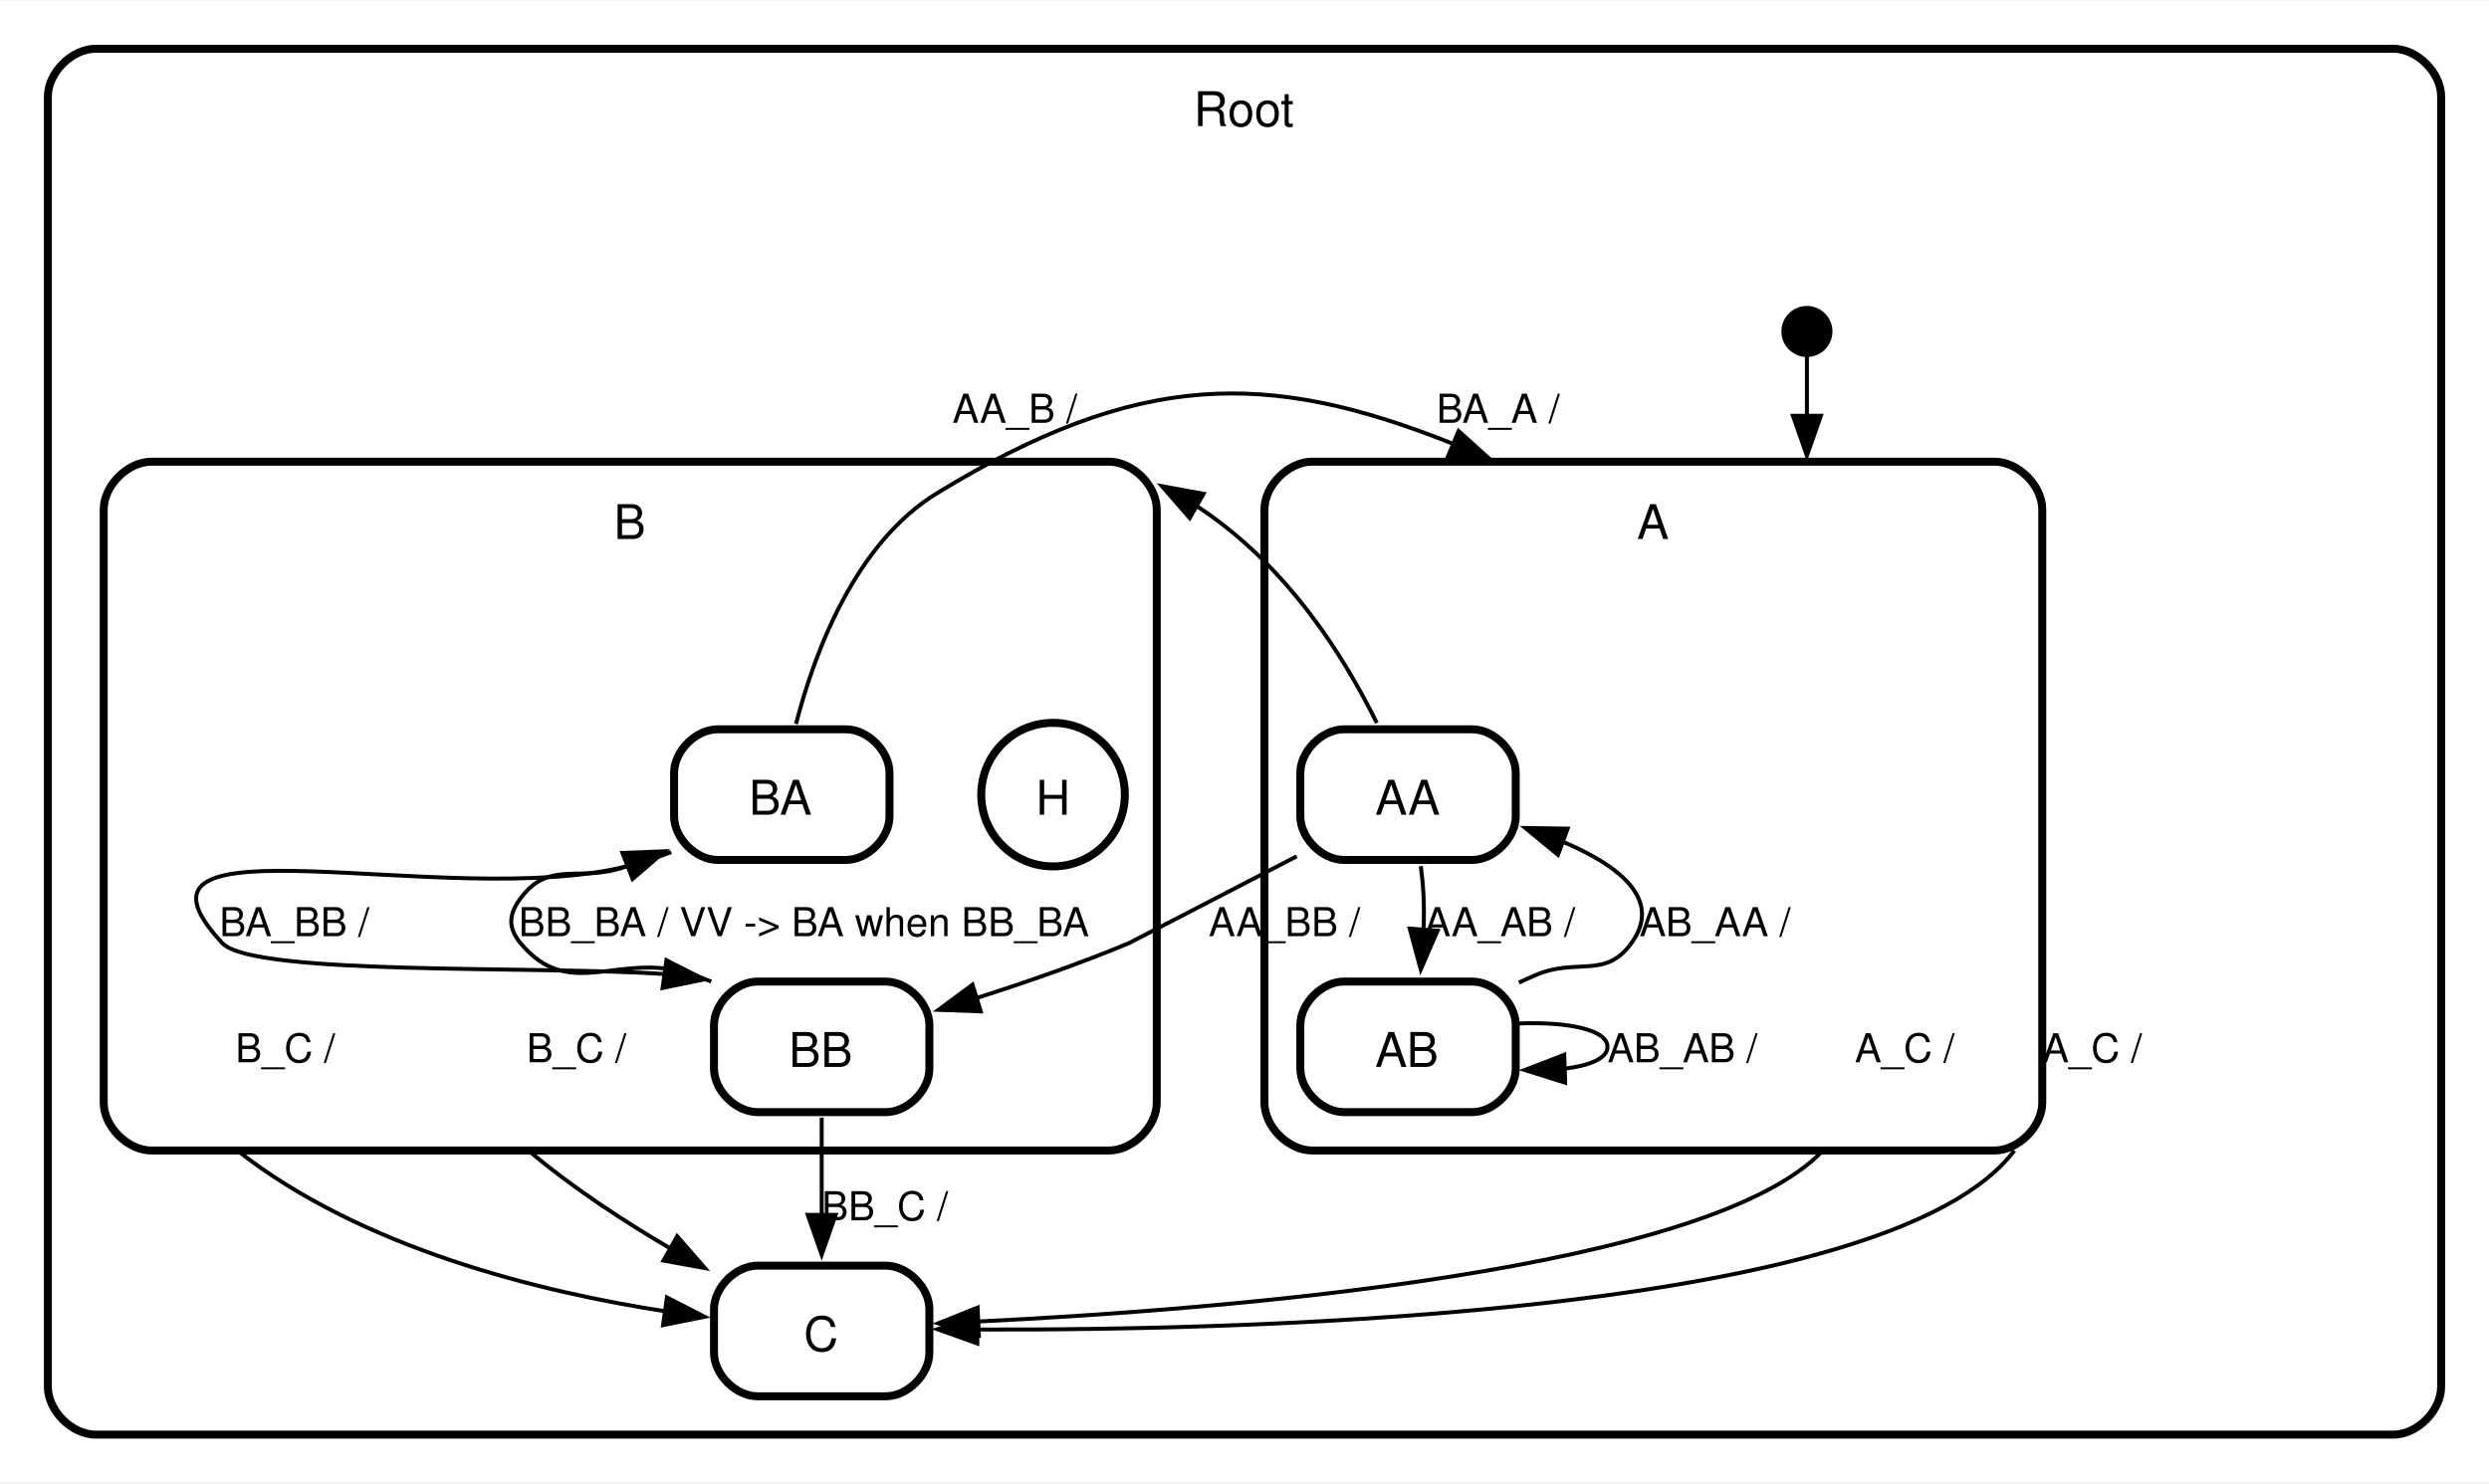
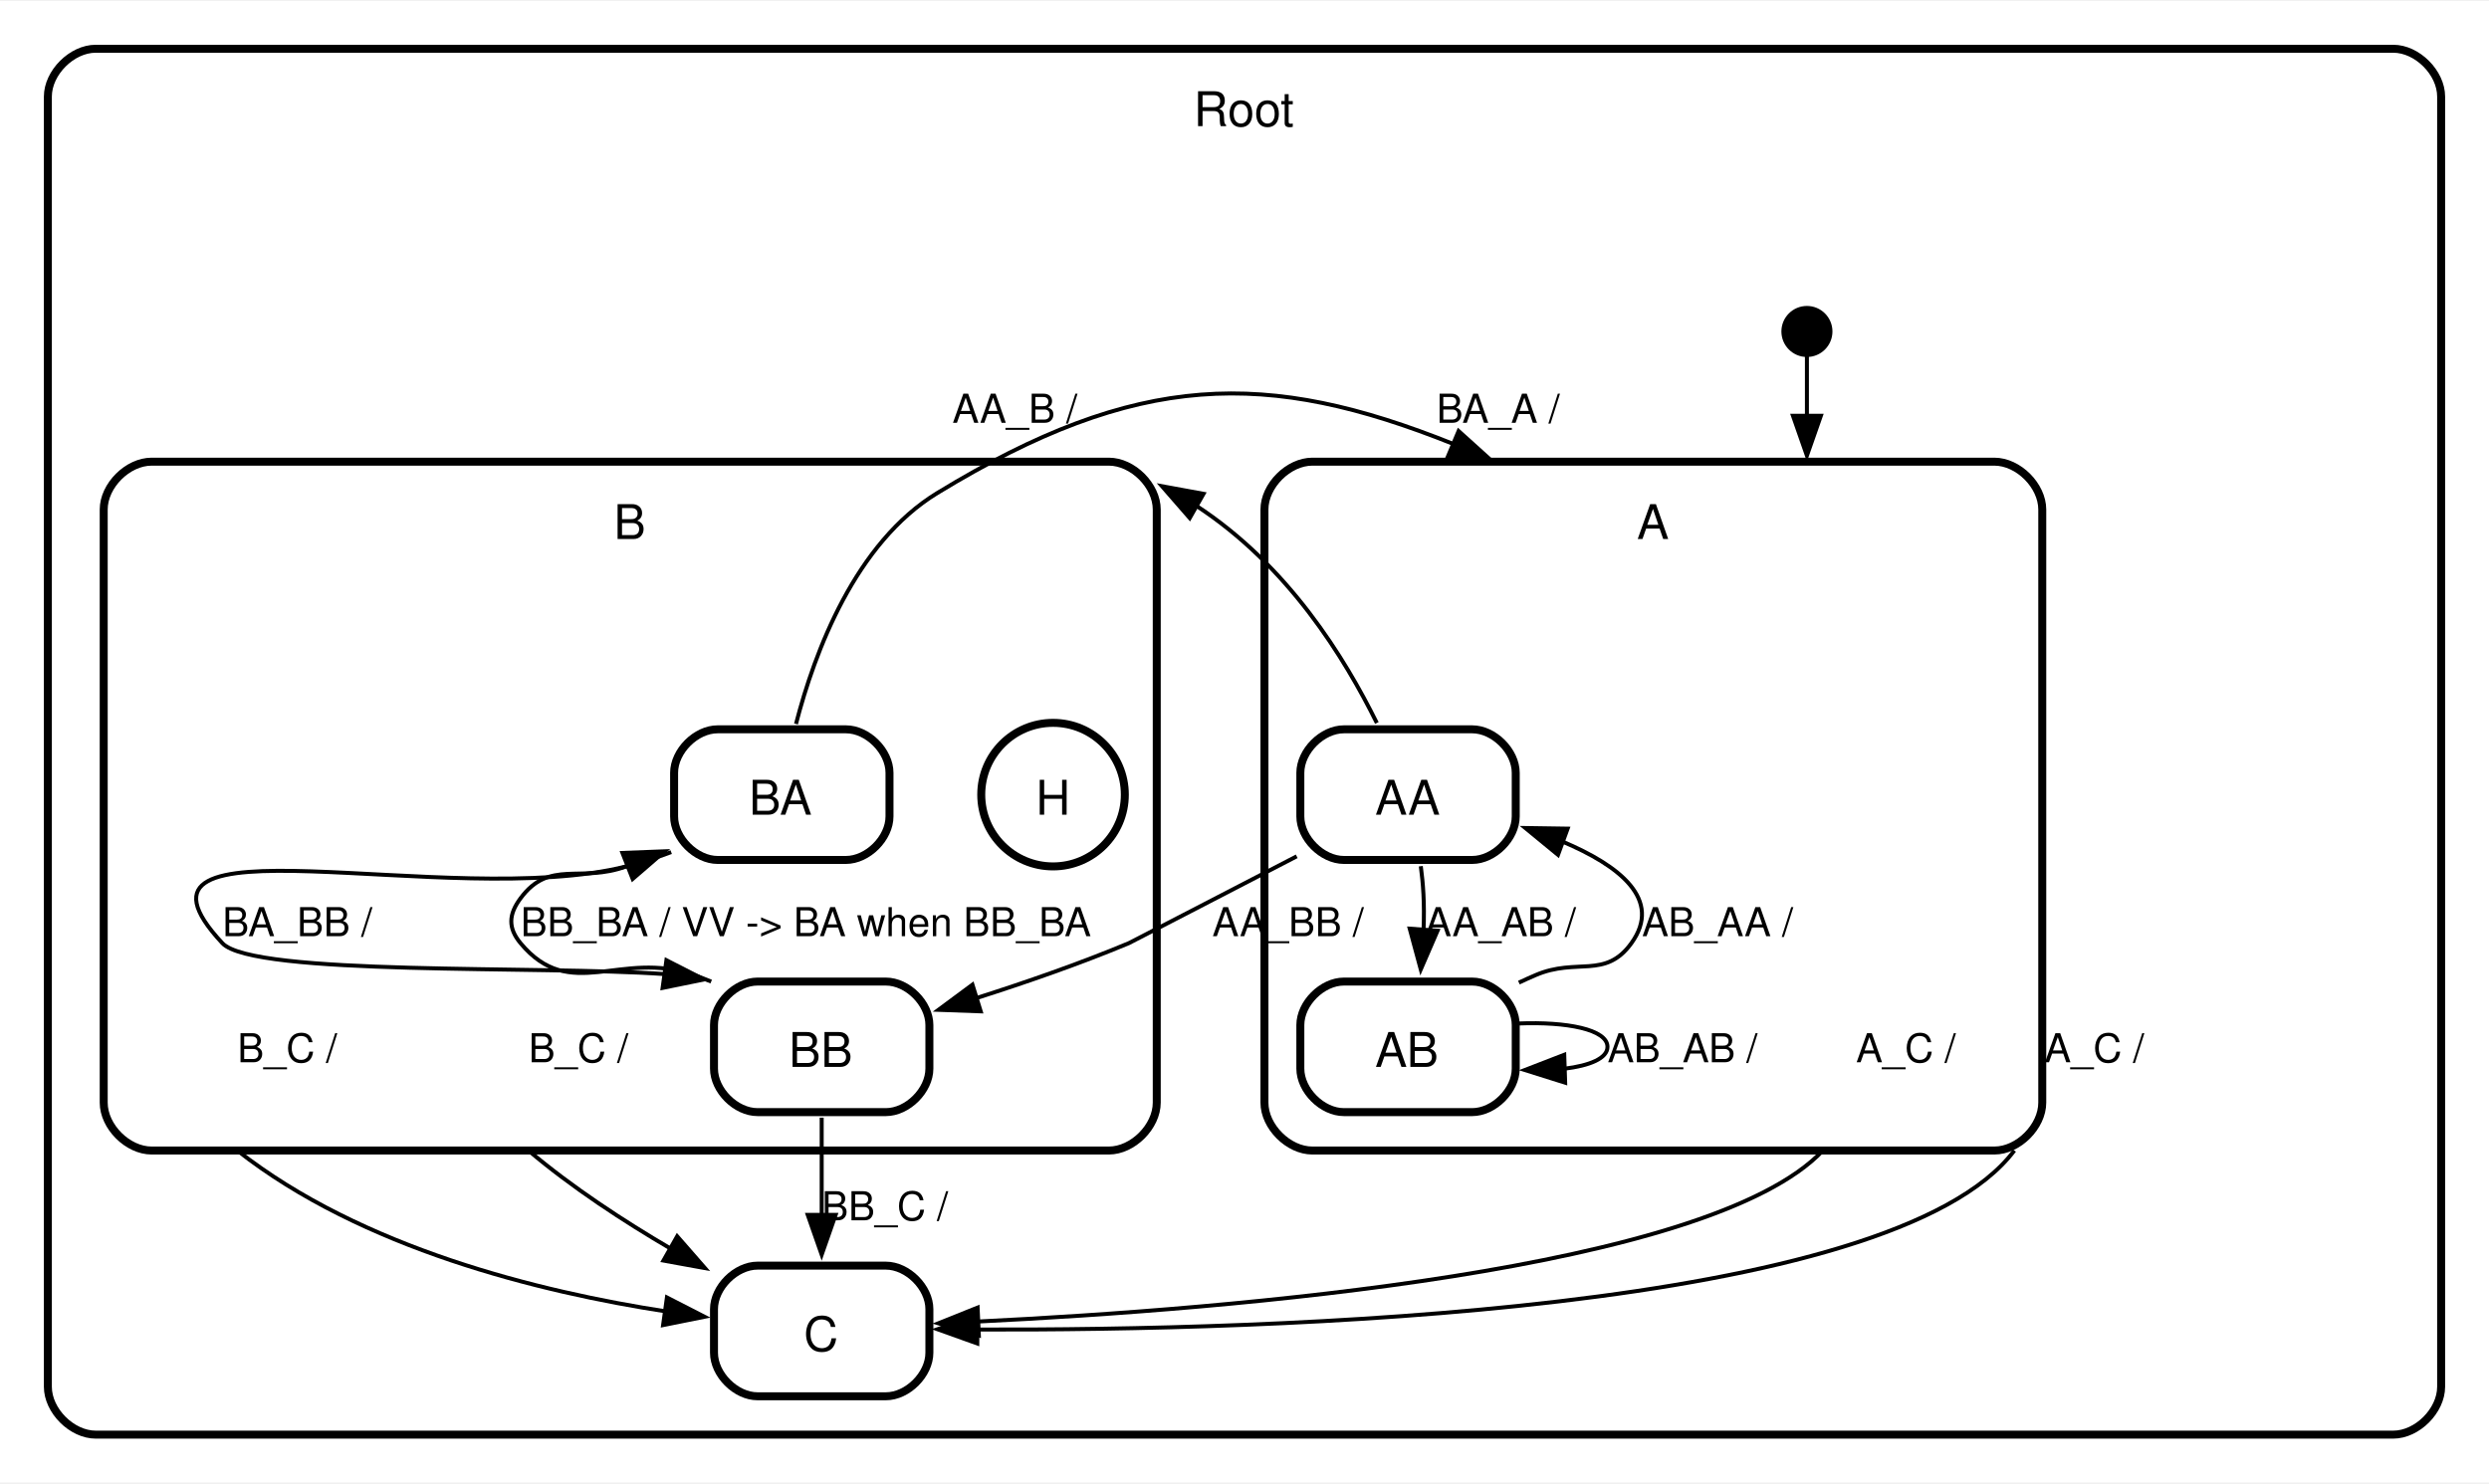
<svg xmlns="http://www.w3.org/2000/svg" height="372pt" preserveAspectRatio="xMidYMid meet" viewBox="0.00 0.00 624.00 371.55" width="624pt">
  <g class="graph" id="graph0" transform="scale(1 1) rotate(0) translate(4 367.55)">
    <polygon fill="white" points="-4,4 -4,-367.55 620,-367.55 620,4 -4,4" stroke="none" />
    <g class="cluster state regular" id="clust1">
      <path d="M20,-8C20,-8 596,-8 596,-8 602,-8 608,-14 608,-20 608,-20 608,-343.55 608,-343.55 608,-349.55 602,-355.55 596,-355.55 596,-355.55 20,-355.55 20,-355.55 14,-355.55 8,-349.55 8,-343.55 8,-343.55 8,-20 8,-20 8,-14 14,-8 20,-8" fill="none" stroke="black" stroke-width="2" />
      <text font-family="Helvetica,sans-Serif" font-size="12.00" text-anchor="start" x="295.25" y="-336.15">Root</text>
    </g>
    <g class="cluster state regular" id="clust2">
      <path d="M325,-79.25C325,-79.25 496,-79.25 496,-79.25 502,-79.25 508,-85.25 508,-91.25 508,-91.25 508,-240 508,-240 508,-246 502,-252 496,-252 496,-252 325,-252 325,-252 319,-252 313,-246 313,-240 313,-240 313,-91.25 313,-91.25 313,-85.25 319,-79.25 325,-79.25" fill="none" stroke="black" stroke-width="2" />
      <text font-family="Helvetica,sans-Serif" font-size="12.00" text-anchor="start" x="406.38" y="-232.6">A</text>
    </g>
    <g class="cluster state regular" id="clust3">
      <path d="M34,-79.25C34,-79.25 274,-79.25 274,-79.25 280,-79.25 286,-85.25 286,-91.25 286,-91.25 286,-240 286,-240 286,-246 280,-252 274,-252 274,-252 34,-252 34,-252 28,-252 22,-246 22,-240 22,-240 22,-91.25 22,-91.25 22,-85.25 28,-79.25 34,-79.25" fill="none" stroke="black" stroke-width="2" />
      <text font-family="Helvetica,sans-Serif" font-size="12.00" text-anchor="start" x="149.88" y="-232.6">B</text>
    </g>
    <g class="node state initial" id="node2">
      <ellipse cx="449" cy="-284.65" fill="black" rx="5.4" ry="5.4" stroke="black" stroke-width="2" />
    </g>
    <g class="edge transition" id="edge3">
      <path d="M449,-278.45C449,-274.87 449,-269.64 449,-263.39" fill="none" stroke="black" />
      <polygon fill="black" points="452.5,-263.51 449,-253.51 445.5,-263.51 452.5,-263.51" stroke="black" />
      <text font-family="Helvetica,sans-Serif" font-size="10.00" text-anchor="middle" x="450.5" y="-261.75"> </text>
    </g>
    <g class="node state regular" id="node3">
      <polygon fill="#ffffff" fill-opacity="0.004" points="230,-52 174,-52 174,-16 230,-16 230,-52" stroke="none" stroke-width="2" />
      <text font-family="Helvetica,sans-Serif" font-size="12.00" text-anchor="start" x="197.5" y="-28.98">C</text>
      <path d="M185.92,-17.62C185.92,-17.62 218.08,-17.62 218.08,-17.62 223.54,-17.62 229,-23.08 229,-28.54 229,-28.54 229,-39.46 229,-39.46 229,-44.92 223.54,-50.38 218.08,-50.38 218.08,-50.38 185.92,-50.38 185.92,-50.38 180.46,-50.38 175,-44.92 175,-39.46 175,-39.46 175,-28.54 175,-28.54 175,-23.08 180.46,-17.62 185.92,-17.62" fill="none" stroke="black" stroke-width="2" />
    </g>
    <g class="edge transition" id="edge1">
      <path d="M453,-79.25C424.71,-49.22 304.45,-39.46 241.22,-36.37" fill="none" stroke="black" />
      <polygon fill="black" points="241.4,-32.88 231.25,-35.92 241.09,-39.87 241.4,-32.88" stroke="black" />
-       <text font-family="Helvetica,sans-Serif" font-size="10.00" text-anchor="start" x="461" y="-101.38">A_C /   </text>
+       <text font-family="Helvetica,sans-Serif" font-size="10.00" text-anchor="start" x="461.3" y="-101.38">A_C /   </text>
    </g>
    <g class="edge transition" id="edge4">
      <path d="M501,-79.25C470.44,-38.51 314.31,-34.11 240.61,-34.36" fill="none" stroke="black" />
      <polygon fill="black" points="241.01,-30.86 231.04,-34.43 241.06,-37.86 241.01,-30.86" stroke="black" />
-       <text font-family="Helvetica,sans-Serif" font-size="10.00" text-anchor="start" x="508" y="-101.38">A_C /   </text>
+       <text font-family="Helvetica,sans-Serif" font-size="10.00" text-anchor="start" x="508.53" y="-101.38">A_C /   </text>
    </g>
    <g class="node state regular" id="node5">
      <polygon fill="#ffffff" fill-opacity="0.004" points="377,-186.5 321,-186.5 321,-150.5 377,-150.5 377,-186.5" stroke="none" stroke-width="2" />
      <text font-family="Helvetica,sans-Serif" font-size="12.00" text-anchor="start" x="340.75" y="-163.47">AA</text>
      <path d="M332.92,-152.12C332.92,-152.12 365.08,-152.12 365.08,-152.12 370.54,-152.12 376,-157.58 376,-163.04 376,-163.04 376,-173.96 376,-173.96 376,-179.42 370.54,-184.88 365.08,-184.88 365.08,-184.88 332.92,-184.88 332.92,-184.88 327.46,-184.88 322,-179.42 322,-173.96 322,-173.96 322,-163.04 322,-163.04 322,-157.58 327.46,-152.12 332.92,-152.12" fill="none" stroke="black" stroke-width="2" />
    </g>
    <g class="node state regular" id="node6">
      <polygon fill="#ffffff" fill-opacity="0.004" points="377,-123.25 321,-123.25 321,-87.25 377,-87.25 377,-123.25" stroke="none" stroke-width="2" />
      <text font-family="Helvetica,sans-Serif" font-size="12.00" text-anchor="start" x="340.75" y="-100.22">AB</text>
      <path d="M332.92,-88.88C332.92,-88.88 365.08,-88.88 365.08,-88.88 370.54,-88.88 376,-94.33 376,-99.79 376,-99.79 376,-110.71 376,-110.71 376,-116.17 370.54,-121.62 365.08,-121.62 365.08,-121.62 332.92,-121.62 332.92,-121.62 327.46,-121.62 322,-116.17 322,-110.71 322,-110.71 322,-99.79 322,-99.79 322,-94.33 327.46,-88.88 332.92,-88.88" fill="none" stroke="black" stroke-width="2" />
    </g>
    <g class="edge transition" id="edge5">
      <path d="M352.2,-150.55C352.76,-146.28 353.18,-141.59 352.88,-134.18" fill="none" stroke="black" />
      <polygon fill="black" points="356.4,-134.38 352.19,-124.66 349.42,-134.89 356.4,-134.38" stroke="black" />
-       <text font-family="Helvetica,sans-Serif" font-size="10.00" text-anchor="start" x="353" y="-133">AA_AB /   </text>
+       <text font-family="Helvetica,sans-Serif" font-size="10.00" text-anchor="start" x="353.2" y="-133">AA_AB /   </text>
    </g>
    <g class="edge transition" id="edge6">
      <path d="M341.18,-186.47C333.15,-202.66 319.04,-225.91 295.76,-241.04" fill="none" stroke="black" />
      <polygon fill="black" points="294.27,-237.86 287.31,-245.85 297.73,-243.94 294.27,-237.86" stroke="black" />
      <text font-family="Helvetica,sans-Serif" font-size="10.00" text-anchor="start" x="234.75" y="-261.75">AA_B /   </text>
    </g>
    <g class="node state regular" id="node9">
      <polygon fill="#ffffff" fill-opacity="0.004" points="230,-123.25 174,-123.25 174,-87.25 230,-87.25 230,-123.25" stroke="none" stroke-width="2" />
      <text font-family="Helvetica,sans-Serif" font-size="12.00" text-anchor="start" x="193.75" y="-100.22">BB</text>
      <path d="M185.92,-88.88C185.92,-88.88 218.08,-88.88 218.08,-88.88 223.54,-88.88 229,-94.33 229,-99.79 229,-99.79 229,-110.71 229,-110.71 229,-116.17 223.54,-121.62 218.08,-121.62 218.08,-121.62 185.92,-121.62 185.92,-121.62 180.46,-121.62 175,-116.17 175,-110.71 175,-110.71 175,-99.79 175,-99.79 175,-94.33 180.46,-88.88 185.92,-88.88" fill="none" stroke="black" stroke-width="2" />
    </g>
    <g class="edge transition" id="edge7">
      <path d="M321.09,-153.03C301.71,-142.98 279.29,-131.37 279,-131.25 266.79,-126.15 253.14,-121.41 240.77,-117.47" fill="none" stroke="black" />
      <polygon fill="black" points="241.87,-114.15 231.28,-114.53 239.8,-120.84 241.87,-114.15" stroke="black" />
-       <text font-family="Helvetica,sans-Serif" font-size="10.00" text-anchor="start" x="299" y="-133">AA_BB /   </text>
+       <text font-family="Helvetica,sans-Serif" font-size="10.00" text-anchor="start" x="299.91" y="-133">AA_BB /   </text>
    </g>
    <g class="edge transition" id="edge8">
      <path d="M376.79,-121.36C378.2,-122.02 379.61,-122.66 381,-123.25 391.33,-127.68 398.43,-122.13 405,-131.25 412.9,-142.21 401.97,-150.71 387.73,-156.72" fill="none" stroke="black" />
      <polygon fill="black" points="386.6,-153.4 378.41,-160.13 389.01,-159.97 386.6,-153.4" stroke="black" />
-       <text font-family="Helvetica,sans-Serif" font-size="10.00" text-anchor="start" x="407" y="-133">AB_AA /   </text>
+       <text font-family="Helvetica,sans-Serif" font-size="10.00" text-anchor="start" x="407.64" y="-133">AB_AA /   </text>
    </g>
    <g class="edge transition" id="edge9">
      <path d="M376.77,-111.11C388.74,-111.59 399,-109.64 399,-105.25 399,-102.37 394.58,-100.54 388.16,-99.76" fill="none" stroke="black" />
      <polygon fill="black" points="388.39,-96.26 378.28,-99.44 388.16,-103.26 388.39,-96.26" stroke="black" />
      <text font-family="Helvetica,sans-Serif" font-size="10.00" text-anchor="start" x="399" y="-101.38">AB_AB /   </text>
    </g>
    <g class="edge transition" id="edge2">
      <path d="M55.5,-79.25C86.66,-54.76 131.25,-43.78 163.04,-38.89" fill="none" stroke="black" />
      <polygon fill="black" points="163.2,-42.4 172.63,-37.56 162.24,-35.47 163.2,-42.4" stroke="black" />
-       <text font-family="Helvetica,sans-Serif" font-size="10.00" text-anchor="start" x="55" y="-101.38">B_C /   </text>
+       <text font-family="Helvetica,sans-Serif" font-size="10.00" text-anchor="start" x="55.5" y="-101.38">B_C /   </text>
    </g>
    <g class="edge transition" id="edge10">
      <path d="M128.5,-79.25C139.33,-70.07 152.28,-61.59 164.28,-54.56" fill="none" stroke="black" />
      <polygon fill="black" points="165.77,-57.74 172.74,-49.76 162.32,-51.65 165.77,-57.74" stroke="black" />
-       <text font-family="Helvetica,sans-Serif" font-size="10.00" text-anchor="start" x="128" y="-101.38">B_C /   </text>
+       <text font-family="Helvetica,sans-Serif" font-size="10.00" text-anchor="start" x="128.5" y="-101.38">B_C /   </text>
    </g>
    <g class="node state regular" id="node8">
      <polygon fill="#ffffff" fill-opacity="0.004" points="220,-186.5 164,-186.5 164,-150.5 220,-150.5 220,-186.5" stroke="none" stroke-width="2" />
      <text font-family="Helvetica,sans-Serif" font-size="12.00" text-anchor="start" x="183.75" y="-163.47">BA</text>
      <path d="M175.92,-152.12C175.92,-152.12 208.08,-152.12 208.08,-152.12 213.54,-152.12 219,-157.58 219,-163.04 219,-163.04 219,-173.96 219,-173.96 219,-179.42 213.54,-184.88 208.08,-184.88 208.08,-184.88 175.92,-184.88 175.92,-184.88 170.46,-184.88 165,-179.42 165,-173.96 165,-173.96 165,-163.04 165,-163.04 165,-157.58 170.46,-152.12 175.92,-152.12" fill="none" stroke="black" stroke-width="2" />
    </g>
    <g class="edge transition" id="edge11">
      <path d="M195.56,-186.23C200.25,-204.37 210.43,-231.61 231,-244.15 281.28,-274.8 313.68,-275.15 360.41,-256.42" fill="none" stroke="black" />
      <polygon fill="black" points="361.68,-259.68 369.54,-252.58 358.97,-253.23 361.68,-259.68" stroke="black" />
      <text font-family="Helvetica,sans-Serif" font-size="10.00" text-anchor="start" x="356.12" y="-261.75">BA_A /   </text>
    </g>
    <g class="edge transition" id="edge12">
      <path d="M164.27,-154.09C160.55,-152.69 156.73,-151.43 153,-150.5 108.56,-139.39 20.47,-164.72 51.75,-131.25 59.48,-122.98 131.9,-125.68 162.7,-123.49" fill="none" stroke="black" />
      <polygon fill="black" points="163.07,-126.97 172.5,-122.15 162.12,-120.03 163.07,-126.97" stroke="black" />
-       <text font-family="Helvetica,sans-Serif" font-size="10.00" text-anchor="start" x="51" y="-133">BA_BB /   </text>
+       <text font-family="Helvetica,sans-Serif" font-size="10.00" text-anchor="start" x="51.75" y="-133">BA_BB /   </text>
    </g>
    <g class="edge transition" id="edge14">
      <path d="M202,-87.49C202,-80.09 202,-71.19 202,-62.84" fill="none" stroke="black" />
      <polygon fill="black" points="205.5,-63.12 202,-53.12 198.5,-63.12 205.5,-63.12" stroke="black" />
      <text font-family="Helvetica,sans-Serif" font-size="10.00" text-anchor="start" x="202" y="-61.75">BB_C /   </text>
    </g>
    <g class="edge transition" id="edge13">
      <path d="M174.3,-121.61C172.87,-122.2 171.43,-122.75 170,-123.25 151.44,-129.71 139.08,-116.15 126.5,-131.25 123.3,-135.09 123.52,-138.49 126.5,-142.5 133.84,-152.38 141.45,-146.26 153,-150.5 153.11,-150.54 153.23,-150.58 153.34,-150.62" fill="none" stroke="black" />
      <polygon fill="black" points="152.05,-153.88 162.63,-154.29 154.61,-147.36 152.05,-153.88" stroke="black" />
-       <text font-family="Helvetica,sans-Serif" font-size="10.00" text-anchor="start" x="126" y="-133">BB_BA / VV -&gt; BA when BB_BA   </text>
+       <text font-family="Helvetica,sans-Serif" font-size="10.00" text-anchor="start" x="126.5" y="-133">BB_BA / VV -&gt; BA when BB_BA   </text>
    </g>
    <g class="node state history" id="node10">
      <ellipse cx="260" cy="-168.5" fill="#ffffff" fill-opacity="0.004" rx="18" ry="18" stroke="black" stroke-width="2" />
      <text font-family="Helvetica,sans-Serif" font-size="12.00" text-anchor="middle" x="260" y="-163.47">H</text>
    </g>
  </g>
</svg>
